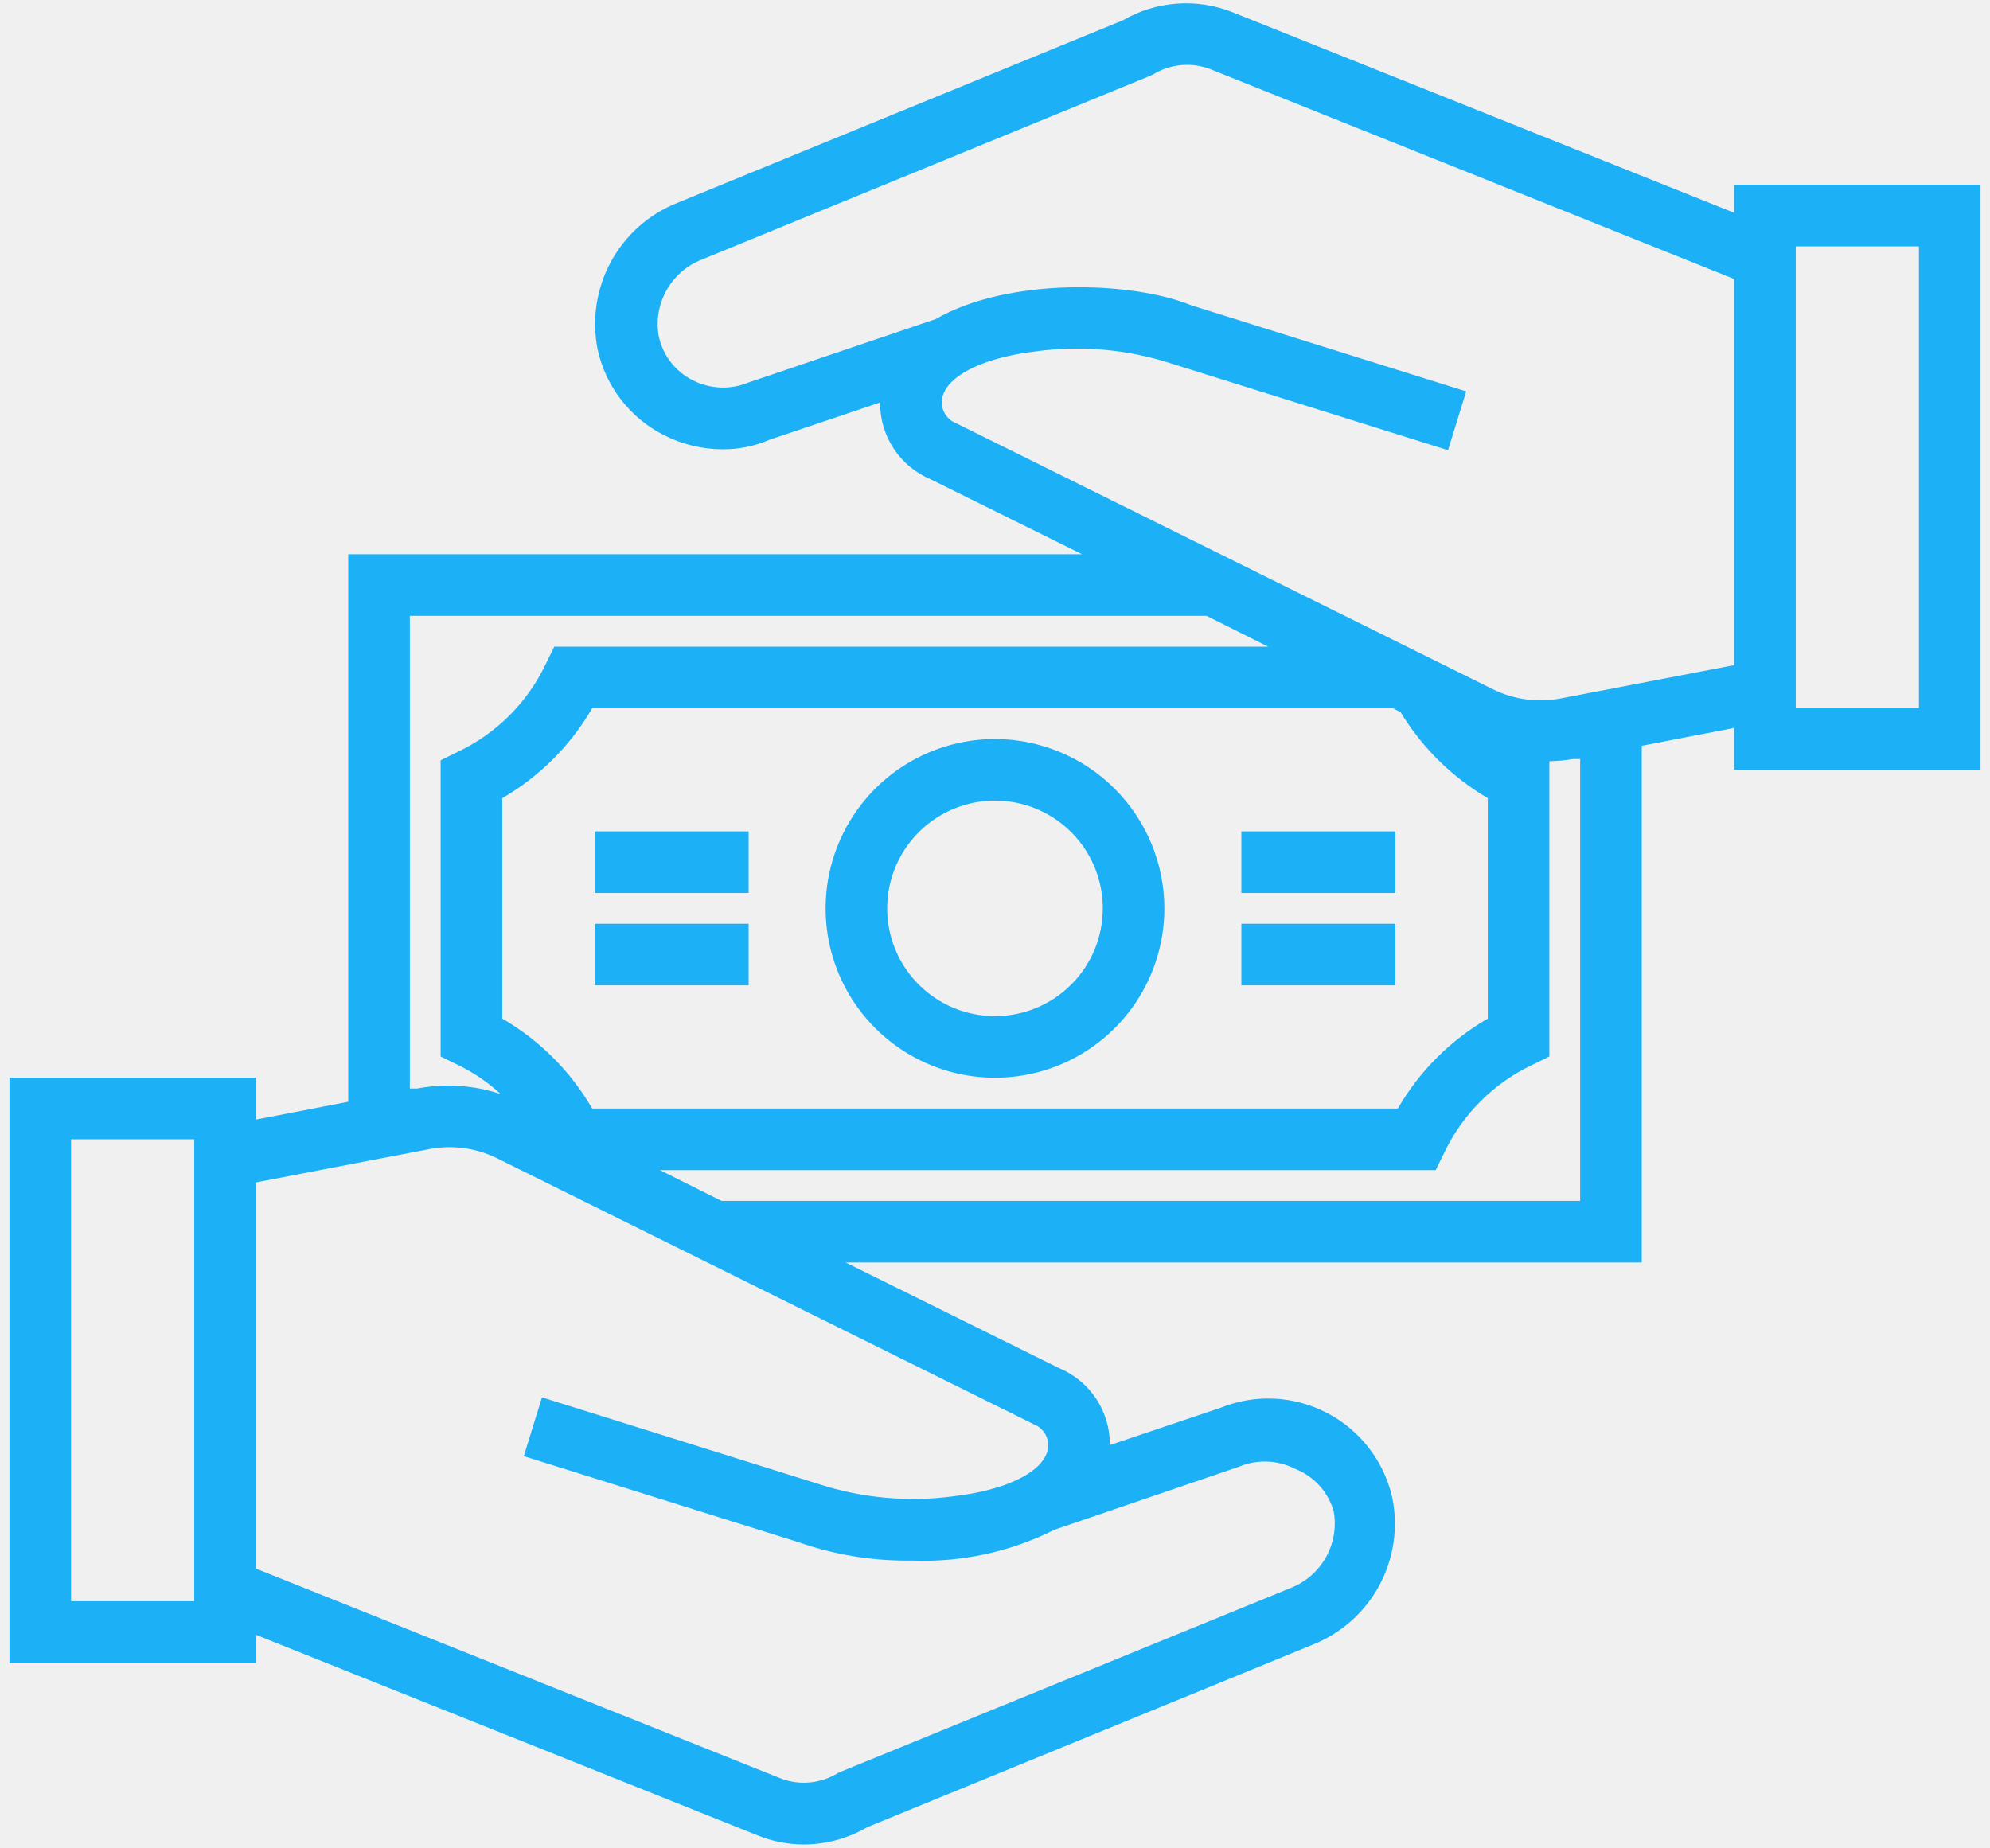
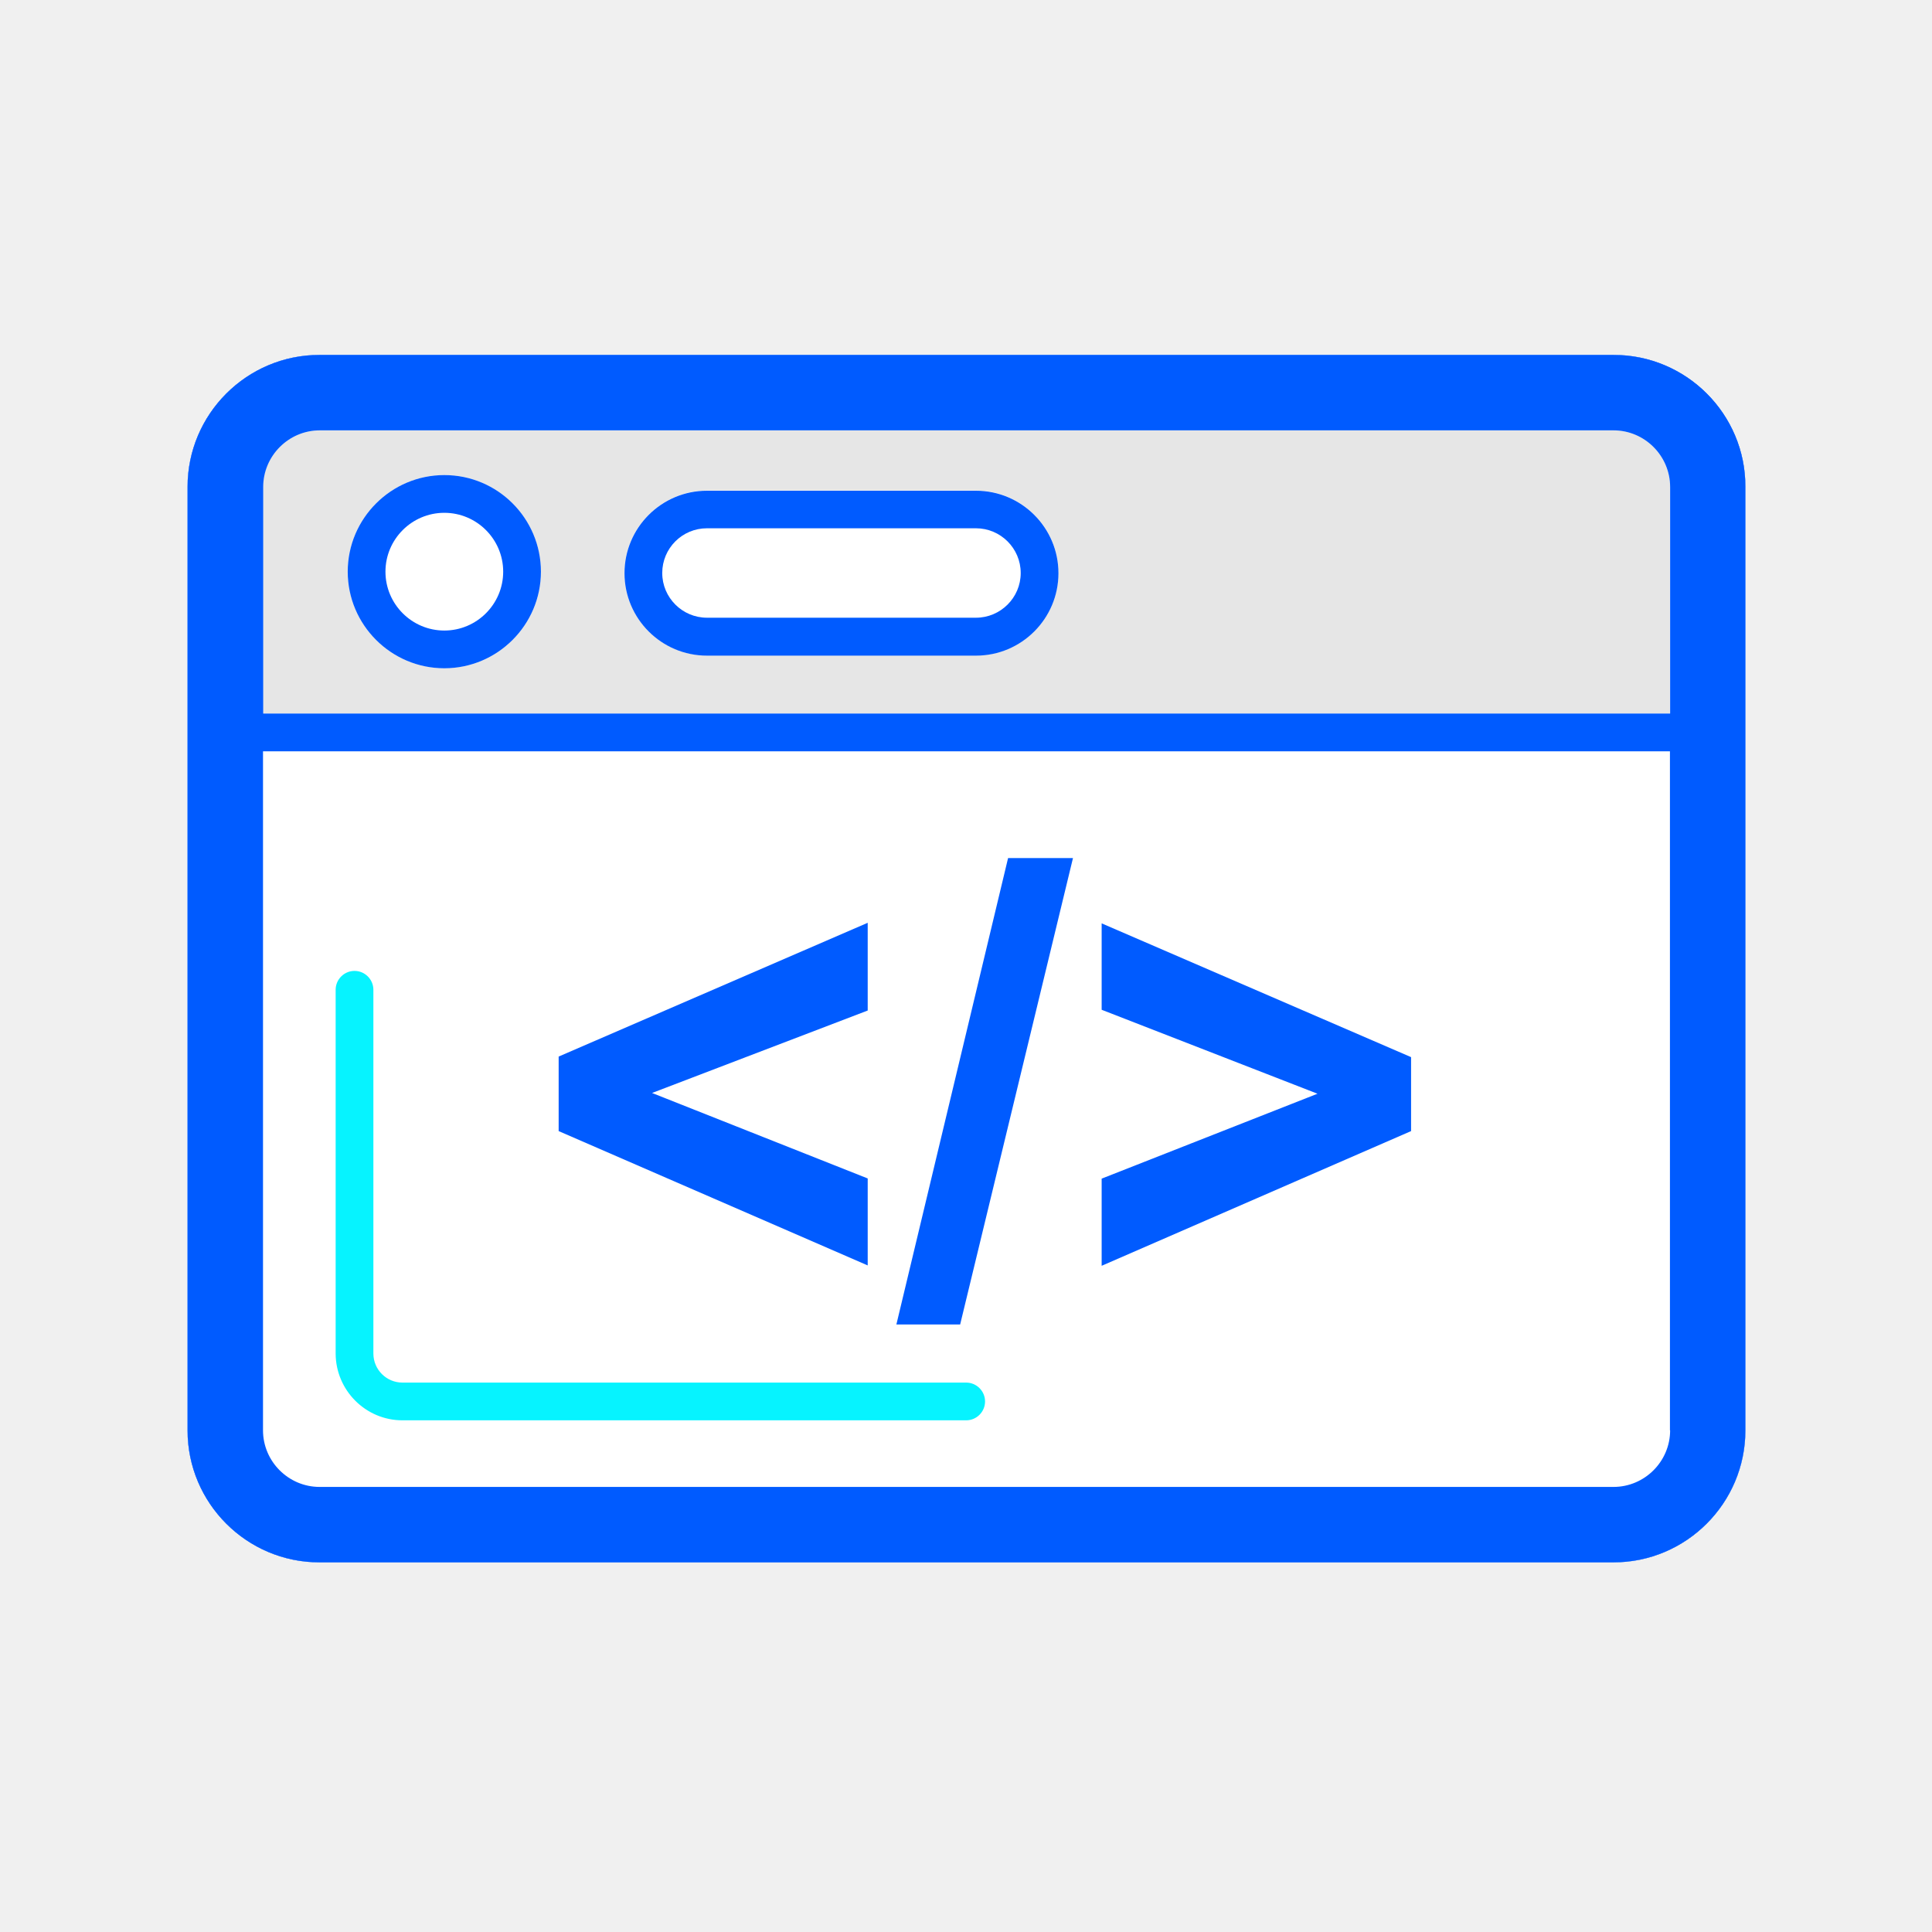
- <svg xmlns="http://www.w3.org/2000/svg" width="84" height="78" viewBox="0 0 84 78" fill="none">
-   <path d="M42 31.2C40.586 31.2 39.203 31.619 38.028 32.405C36.852 33.191 35.935 34.307 35.394 35.614C34.853 36.92 34.712 38.358 34.987 39.745C35.263 41.132 35.944 42.406 36.944 43.406C37.944 44.406 39.218 45.087 40.605 45.363C41.992 45.639 43.43 45.497 44.736 44.956C46.043 44.415 47.159 43.498 47.945 42.322C48.731 41.147 49.15 39.764 49.15 38.35C49.147 36.455 48.392 34.638 47.052 33.298C45.712 31.958 43.895 31.203 42 31.2ZM42 42.9C41.1 42.9 40.22 42.633 39.472 42.133C38.724 41.633 38.141 40.923 37.796 40.091C37.452 39.26 37.362 38.345 37.537 37.462C37.713 36.58 38.146 35.769 38.783 35.133C39.419 34.496 40.23 34.063 41.112 33.887C41.995 33.712 42.91 33.802 43.741 34.146C44.573 34.491 45.283 35.074 45.783 35.822C46.283 36.57 46.55 37.45 46.55 38.35C46.55 39.557 46.071 40.714 45.217 41.567C44.364 42.421 43.207 42.9 42 42.9Z" fill="#1CB0F6" />
-   <path d="M31.6 35.1H25.1V37.7H31.6V35.1Z" fill="#1CB0F6" />
-   <path d="M31.6 39H25.1V41.6H31.6V39Z" fill="#1CB0F6" />
-   <path d="M58.9 35.1H52.4V37.7H58.9V35.1Z" fill="#1CB0F6" />
-   <path d="M58.9 39H52.4V41.6H58.9V39Z" fill="#1CB0F6" />
-   <path d="M83.6 32.5V7.8H73.2V8.983L52.036 0.52C51.288 0.22 50.481 0.094 49.676 0.153C48.872 0.212 48.092 0.453 47.395 0.858L28.584 8.567C27.387 9.044 26.396 9.926 25.783 11.059C25.17 12.193 24.974 13.505 25.23 14.768C25.4 15.538 25.739 16.261 26.222 16.883C26.706 17.506 27.321 18.014 28.025 18.369C28.79 18.76 29.636 18.965 30.495 18.967C31.179 18.973 31.856 18.836 32.484 18.564L37.151 16.991C37.144 17.685 37.345 18.365 37.727 18.944C38.109 19.523 38.656 19.974 39.296 20.241L45.679 23.4H14.7V46.514L10.8 47.268V45.5H0.4V70.2H10.8V69.017L31.964 77.48C32.591 77.738 33.262 77.87 33.94 77.87C34.877 77.865 35.796 77.614 36.605 77.142L55.416 69.433C56.613 68.956 57.605 68.074 58.218 66.941C58.831 65.808 59.026 64.495 58.77 63.232C58.599 62.472 58.264 61.759 57.79 61.141C57.315 60.523 56.712 60.016 56.022 59.655C55.331 59.294 54.571 59.087 53.793 59.05C53.015 59.012 52.238 59.144 51.516 59.436L46.849 61.009C46.856 60.315 46.655 59.636 46.273 59.056C45.891 58.477 45.344 58.026 44.704 57.759L35.695 53.3H69.3V31.486L73.2 30.732V32.5H83.6ZM75.8 10.4H81V29.9H75.8V10.4ZM17.3 26H50.931L53.531 27.3H23.397L23.033 28.041C22.263 29.659 20.959 30.963 19.341 31.733L18.6 32.097V44.603L19.341 44.967C19.996 45.284 20.6 45.696 21.135 46.189C20 45.813 18.787 45.733 17.612 45.955H17.3V26ZM59.121 30.069C60.028 31.564 61.292 32.81 62.8 33.696V43.004C61.224 43.916 59.915 45.224 59.004 46.8H24.996C24.085 45.224 22.776 43.916 21.2 43.004V33.696C22.776 32.785 24.085 31.476 24.996 29.9H58.796L59.121 30.069ZM8.2 67.6H3V48.1H8.2V67.6ZM44.171 60.645C44.269 60.883 44.269 61.149 44.171 61.386C43.833 62.231 42.364 62.92 40.271 63.167C38.359 63.427 36.413 63.253 34.577 62.66L22.877 58.994L22.11 61.477L33.693 65.104C35.233 65.645 36.858 65.91 38.49 65.884C40.574 65.968 42.645 65.52 44.509 64.584L52.309 61.919C52.684 61.763 53.089 61.69 53.495 61.706C53.902 61.722 54.3 61.825 54.662 62.01C55.057 62.163 55.411 62.406 55.695 62.719C55.98 63.033 56.187 63.409 56.3 63.817C56.415 64.482 56.297 65.166 55.965 65.754C55.633 66.341 55.109 66.796 54.48 67.041L35.578 74.763L35.37 74.854C35.01 75.077 34.602 75.213 34.181 75.251C33.759 75.29 33.334 75.23 32.939 75.075L10.8 66.222V49.92L18.106 48.516C19.075 48.326 20.079 48.459 20.966 48.893L43.651 60.138C43.885 60.231 44.072 60.414 44.171 60.645ZM66.7 50.7H30.456L27.856 49.4H60.603L60.967 48.659C61.737 47.041 63.041 45.737 64.659 44.967L65.4 44.603V32.136C65.731 32.132 66.062 32.102 66.388 32.045H66.7V50.7ZM65.894 29.484C64.925 29.674 63.921 29.541 63.034 29.107L40.349 17.862C40.115 17.769 39.928 17.586 39.829 17.355C39.731 17.118 39.731 16.852 39.829 16.614C40.167 15.769 41.636 15.08 43.729 14.833C45.641 14.574 47.587 14.747 49.423 15.34L61.123 19.006L61.89 16.523L50.307 12.896C47.707 11.843 42.507 11.726 39.504 13.468L31.6 16.146C31.225 16.302 30.82 16.375 30.413 16.359C30.007 16.343 29.609 16.24 29.247 16.055C28.881 15.872 28.561 15.608 28.311 15.284C28.061 14.96 27.888 14.584 27.804 14.183C27.689 13.518 27.807 12.834 28.139 12.247C28.471 11.659 28.995 11.204 29.624 10.959L48.461 3.237L48.669 3.146C49.029 2.923 49.437 2.787 49.858 2.749C50.28 2.71 50.706 2.771 51.1 2.925L73.2 11.778V28.08L65.894 29.484Z" fill="#1CB0F6" />
+ <svg xmlns="http://www.w3.org/2000/svg" width="800px" height="800px" viewBox="0 0 1024 1024" class="icon" version="1.1">
+   <path d="M854.7 828.1H169.9c-38.9 0-70.5-31.6-70.5-70.5v-499c0-38.9 31.6-70.5 70.5-70.5h684.7c38.9 0 70.5 31.6 70.5 70.5v499c0.1 38.9-31.5 70.5-70.4 70.5z" fill="#FFFFFF" />
+   <path d="M885.2 258.1c0-16.5-13.5-30-30-30H169.4c-16.5 0-30 13.5-30 30v120.1h745.7V258.1z m-649.7 96.1c-28.2 0-51.2-23-51.2-51.2s23-51.2 51.2-51.2 51.2 23 51.2 51.2-22.9 51.2-51.2 51.2z m281.8-6.8H374.7c-24.1 0-43.7-19.6-43.7-43.7s19.6-43.7 43.7-43.7h142.6c24.1 0 43.7 19.6 43.7 43.7s-19.6 43.7-43.7 43.7z" fill="#E6E6E6" />
+   <path d="M213.3 752.8h298.8c5.5 0 10-4.5 10-10s-4.5-10-10-10H213.3c-8.5 0-15.4-6.9-15.4-15.4V524.6c0-5.5-4.5-10-10-10s-10 4.5-10 10v192.9c0.1 19.4 15.9 35.3 35.4 35.3z" fill="#06F3FF" />
+   <path d="M235.5 271.8c-17.2 0-31.2 14-31.2 31.2s14 31.2 31.2 31.2 31.2-14 31.2-31.2-14-31.2-31.2-31.2z" fill="#FFFFFF" />
+   <path d="M235.5 251.8c-28.2 0-51.2 23-51.2 51.2s23 51.2 51.2 51.2 51.2-23 51.2-51.2-22.9-51.2-51.2-51.2z m0 82.4c-17.2 0-31.2-14-31.2-31.2s14-31.2 31.2-31.2 31.2 14 31.2 31.2-14 31.2-31.2 31.2z" fill="#005BFF" />
+   <path d="M517.3 280.1H374.7c-13 0-23.7 10.6-23.7 23.7s10.6 23.7 23.7 23.7h142.6c13 0 23.7-10.6 23.7-23.7s-10.7-23.7-23.7-23.7z" fill="#FFFFFF" />
+   <path d="M517.3 260.1H374.7c-24.1 0-43.7 19.6-43.7 43.7s19.6 43.7 43.7 43.7h142.6c24.1 0 43.7-19.6 43.7-43.7s-19.6-43.7-43.7-43.7z m0 67.3H374.7c-13 0-23.7-10.6-23.7-23.7s10.6-23.7 23.7-23.7h142.6c13 0 23.7 10.6 23.7 23.7s-10.7 23.7-23.7 23.7z" fill="#005BFF" />
+   <path d="M855.2 188.1H169.4c-38.6 0-70 31.4-70 70v500c0 38.6 31.4 70 70 70h685.7c38.6 0 70-31.4 70-70v-500c0.1-38.6-31.3-70-69.9-70z m30 570c0 16.5-13.5 30-30 30H169.4c-16.5 0-30-13.5-30-30V398.2h745.7v359.9z m0-379.9H139.5V258.1c0-16.5 13.5-30 30-30h685.7c16.5 0 30 13.5 30 30v120.1z" fill="#005BFF" />
+   <path d="M459.9 624.6l-114.3-45.3 114.3-43.7v-46.5L296.1 560v39.5l163.8 71.2zM568.7 454.8h-34.4L475.1 702h33.8zM747.9 560.3l-164-70.9v45.8l114.4 44.5-114.4 45v46.2l164-71.4z" fill="#005BFF" />
+   <path d="M854.7 828.1H169.9c-38.9 0-70.5-31.6-70.5-70.5v-499c0-38.9 31.6-70.5 70.5-70.5h684.7c38.9 0 70.5 31.6 70.5 70.5v499c0.1 38.9-31.5 70.5-70.4 70.5z" fill="#FFFFFF" />
+   <path d="M885.2 258.1c0-16.5-13.5-30-30-30H169.4c-16.5 0-30 13.5-30 30v120.1h745.7V258.1z m-649.7 96.1c-28.2 0-51.2-23-51.2-51.2s23-51.2 51.2-51.2 51.2 23 51.2 51.2-22.9 51.2-51.2 51.2z m281.8-6.8H374.7c-24.1 0-43.7-19.6-43.7-43.7s19.6-43.7 43.7-43.7h142.6c24.1 0 43.7 19.6 43.7 43.7s-19.6 43.7-43.7 43.7z" fill="#E6E6E6" />
+   <path d="M213.3 752.8h298.8c5.5 0 10-4.5 10-10s-4.5-10-10-10H213.3c-8.5 0-15.4-6.9-15.4-15.4V524.6c0-5.5-4.5-10-10-10s-10 4.5-10 10v192.9c0.1 19.4 15.9 35.3 35.4 35.3z" fill="#06F3FF" />
+   <path d="M235.5 271.8c-17.2 0-31.2 14-31.2 31.2s14 31.2 31.2 31.2 31.2-14 31.2-31.2-14-31.2-31.2-31.2z" fill="#FFFFFF" />
+   <path d="M235.5 251.8c-28.2 0-51.2 23-51.2 51.2s23 51.2 51.2 51.2 51.2-23 51.2-51.2-22.9-51.2-51.2-51.2z m0 82.4c-17.2 0-31.2-14-31.2-31.2s14-31.2 31.2-31.2 31.2 14 31.2 31.2-14 31.2-31.2 31.2z" fill="#005BFF" />
+   <path d="M517.3 280.1H374.7c-13 0-23.7 10.6-23.7 23.7s10.6 23.7 23.7 23.7h142.6c13 0 23.7-10.6 23.7-23.7s-10.7-23.7-23.7-23.7z" fill="#FFFFFF" />
+   <path d="M517.3 260.1H374.7c-24.1 0-43.7 19.6-43.7 43.7s19.6 43.7 43.7 43.7h142.6c24.1 0 43.7-19.6 43.7-43.7s-19.6-43.7-43.7-43.7z m0 67.3H374.7c-13 0-23.7-10.6-23.7-23.7s10.6-23.7 23.7-23.7h142.6c13 0 23.7 10.6 23.7 23.7s-10.7 23.7-23.7 23.7z" fill="#005BFF" />
+   <path d="M855.2 188.1H169.4c-38.6 0-70 31.4-70 70v500c0 38.6 31.4 70 70 70h685.7c38.6 0 70-31.4 70-70v-500c0.1-38.6-31.3-70-69.9-70z m30 570c0 16.5-13.5 30-30 30H169.4c-16.5 0-30-13.5-30-30V398.2h745.7v359.9z m0-379.9H139.5V258.1c0-16.5 13.5-30 30-30h685.7c16.5 0 30 13.5 30 30v120.1z" fill="#005BFF" />
+   <path d="M459.9 624.6l-114.3-45.3 114.3-43.7v-46.5L296.1 560v39.5l163.8 71.2zM568.7 454.8h-34.4L475.1 702h33.8zM747.9 560.3l-164-70.9v45.8l114.4 44.5-114.4 45v46.2l164-71.4z" fill="#005BFF" />
</svg>
